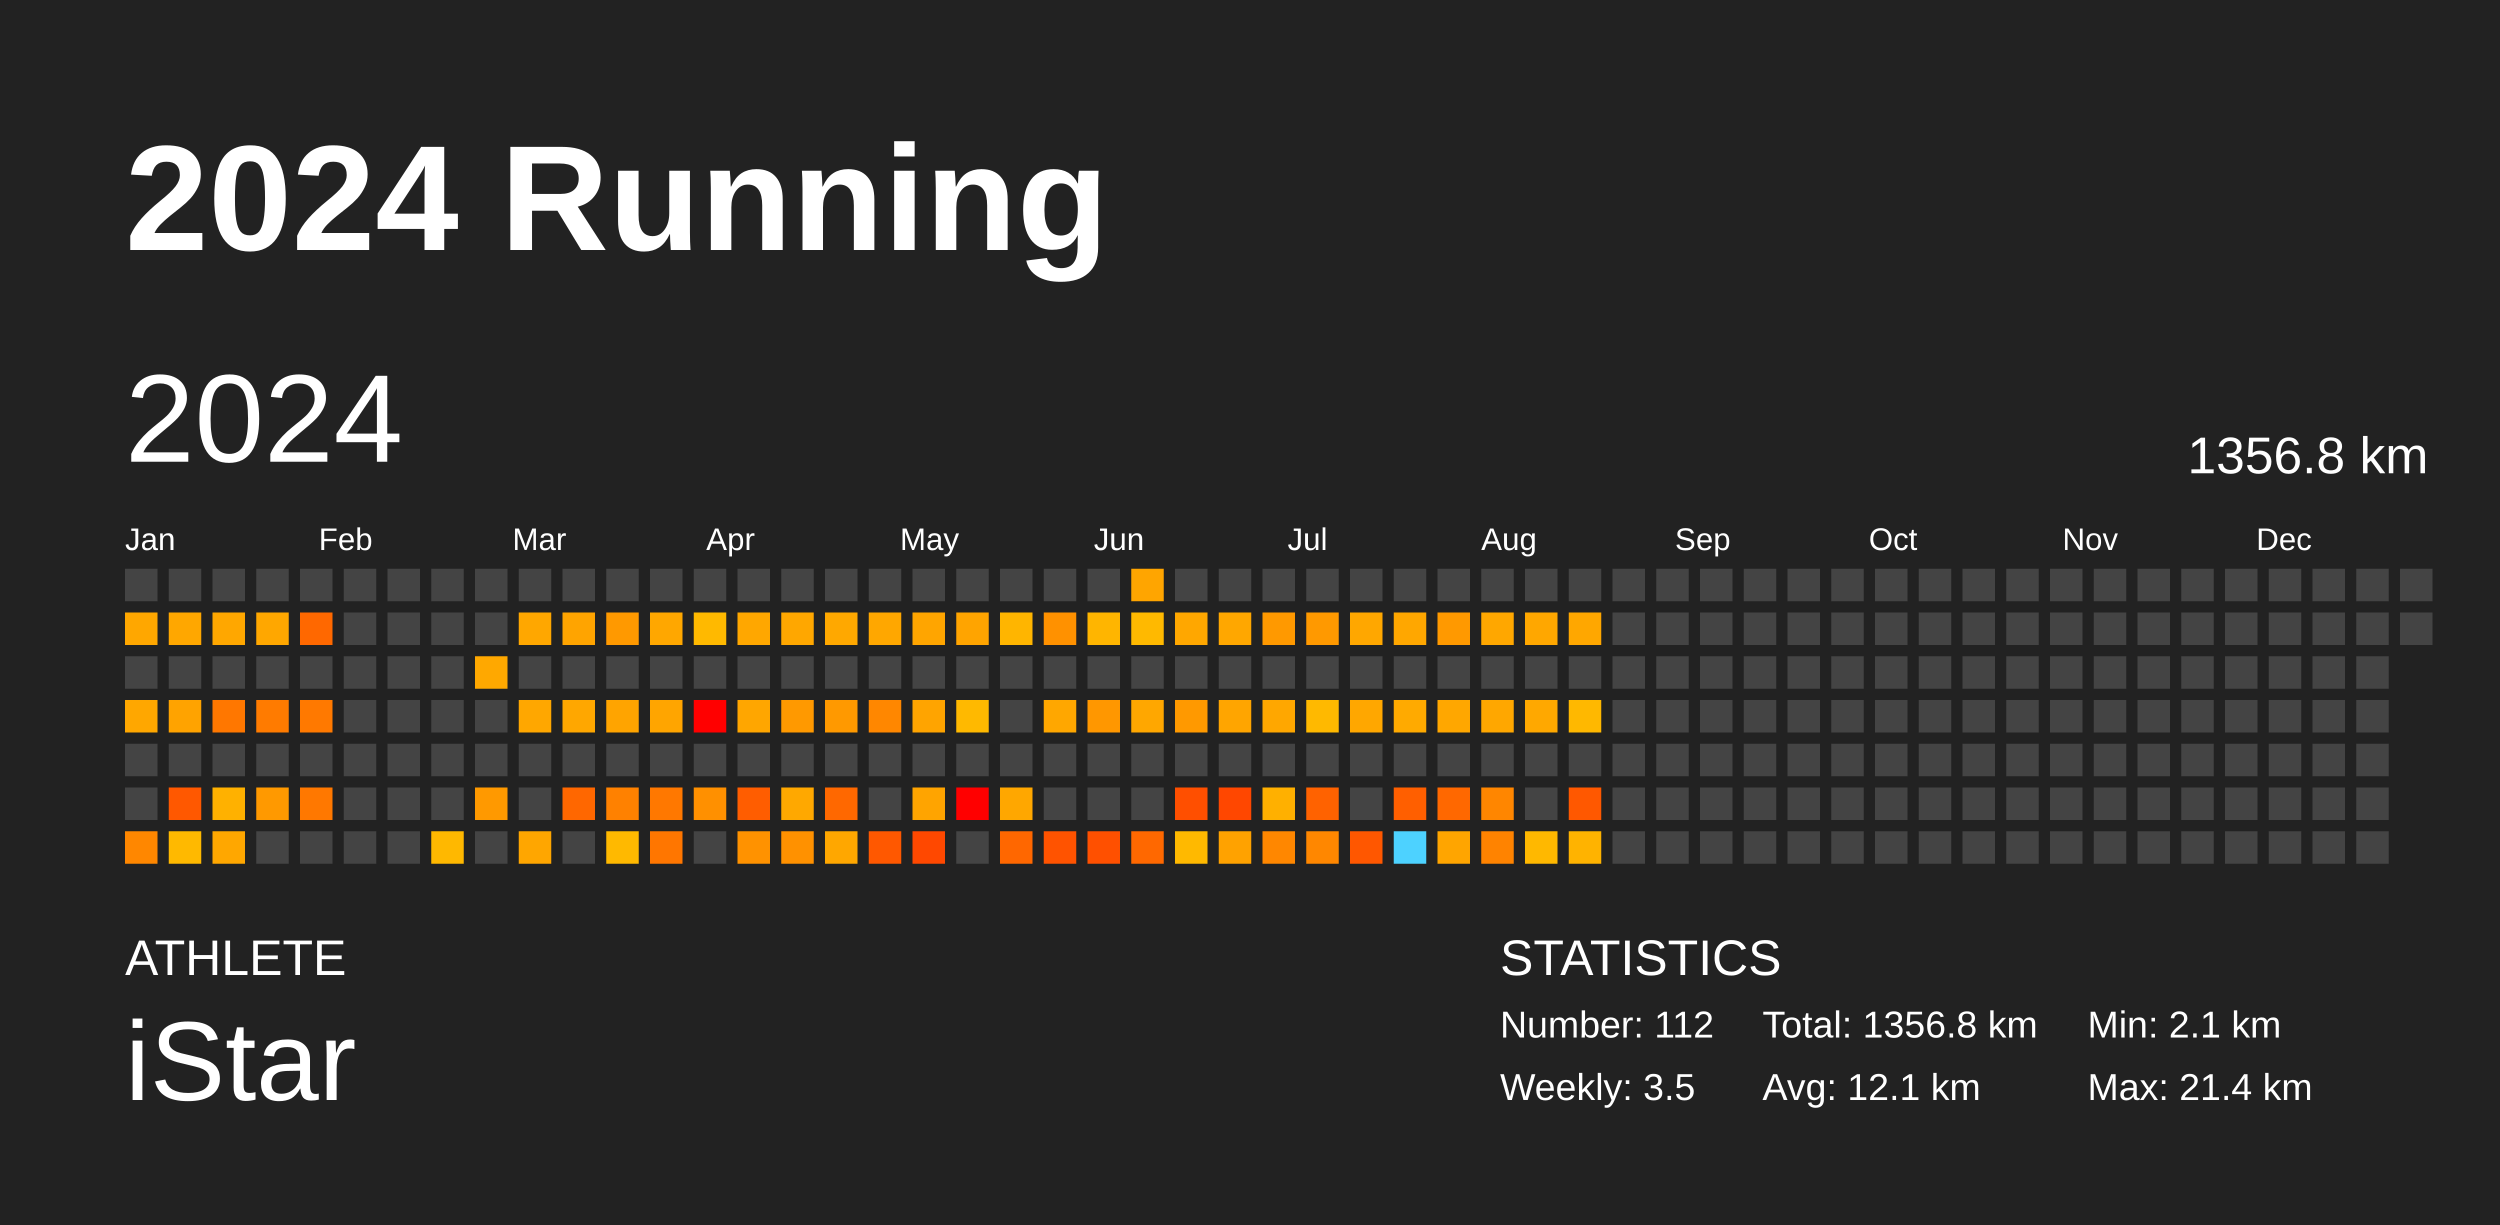
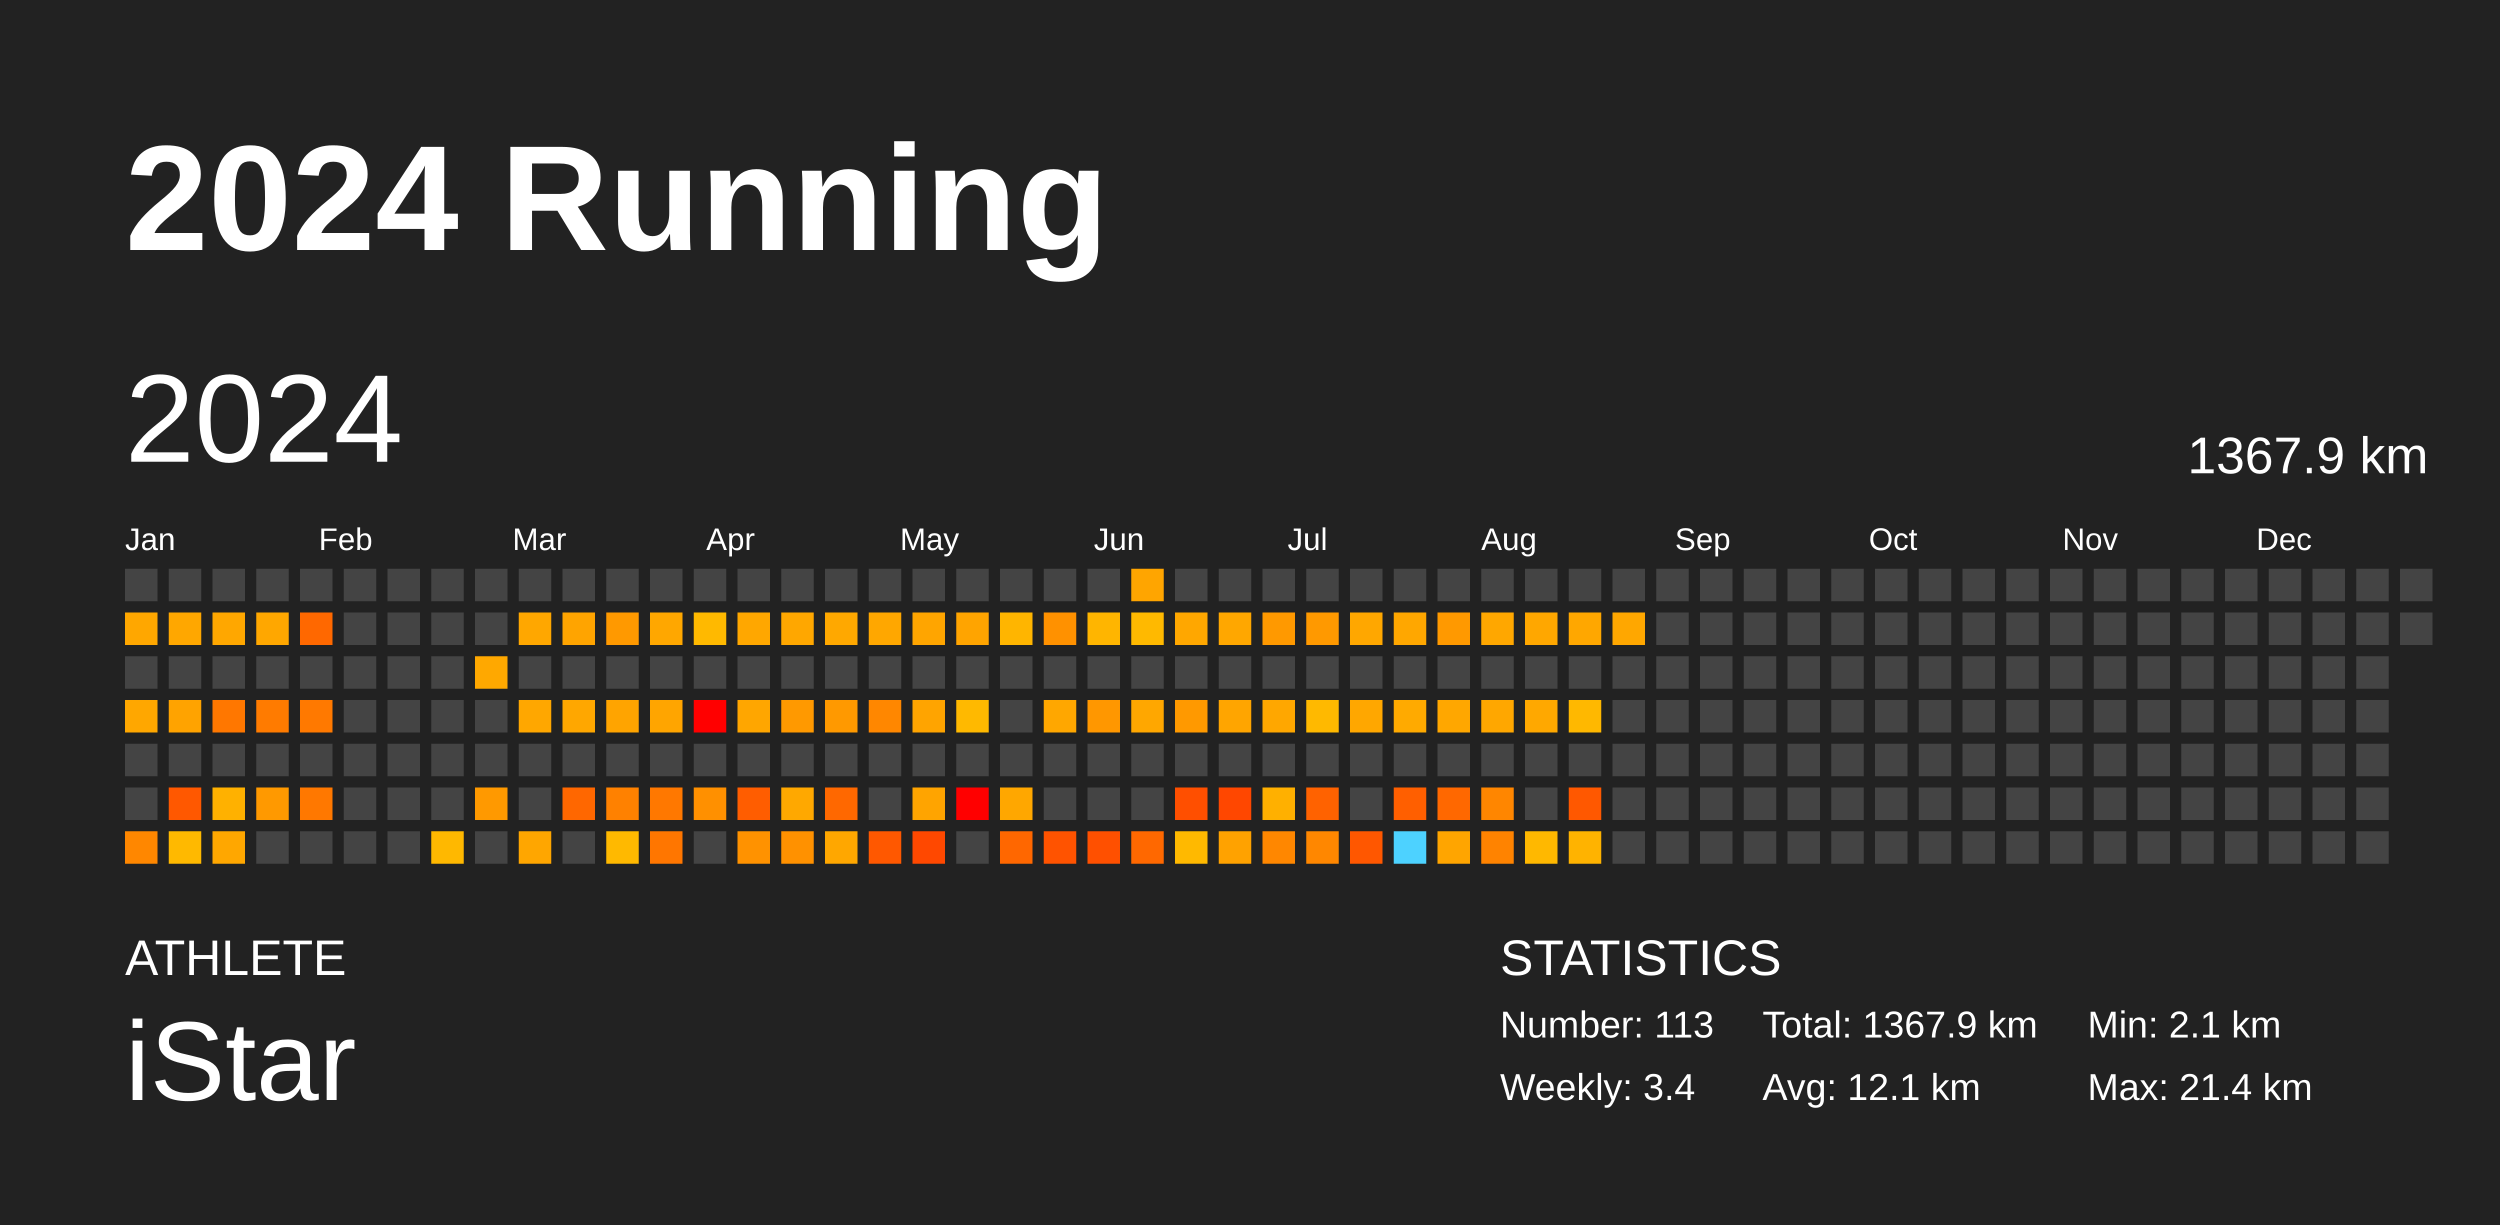
<svg xmlns="http://www.w3.org/2000/svg" baseProfile="full" height="98mm" version="1.1" viewBox="0,0,200,98" width="200mm">
  <defs />
  <rect fill="#222222" height="98" width="200" x="0" y="0" />
  <text fill="#FFFFFF" style="font-size:12px; font-family:Arial; font-weight:bold;" x="10" y="20">2024 Running</text>
  <text fill="#FFFFFF" style="font-size:4px; font-family:Arial" x="10" y="78">ATHLETE</text>
  <text fill="#FFFFFF" style="font-size:9px; font-family:Arial" x="10" y="88">iStar</text>
  <text fill="#FFFFFF" style="font-size:4px; font-family:Arial" x="120" y="78">STATISTICS</text>
-   <text fill="#FFFFFF" style="font-size:3px; font-family:Arial" x="120" y="83">Number: 112</text>
-   <text fill="#FFFFFF" style="font-size:3px; font-family:Arial" x="120" y="88">Weekly: 3.5</text>
-   <text fill="#FFFFFF" style="font-size:3px; font-family:Arial" x="141" y="83">Total: 1356.8 km</text>
+   <text fill="#FFFFFF" style="font-size:3px; font-family:Arial" x="120" y="83">Number: 113</text>
+   <text fill="#FFFFFF" style="font-size:3px; font-family:Arial" x="120" y="88">Weekly: 3.4</text>
+   <text fill="#FFFFFF" style="font-size:3px; font-family:Arial" x="141" y="83">Total: 1367.9 km</text>
  <text fill="#FFFFFF" style="font-size:3px; font-family:Arial" x="141" y="88">Avg: 12.1 km</text>
  <text fill="#FFFFFF" style="font-size:3px; font-family:Arial" x="167" y="83">Min: 2.1 km</text>
  <text fill="#FFFFFF" style="font-size:3px; font-family:Arial" x="167" y="88">Max: 21.4 km</text>
  <text dominant-baseline="hanging" fill="#FFFFFF" style="font-size:10.0px; font-family:Arial;" x="10" y="30">2024</text>
-   <text dominant-baseline="hanging" fill="#FFFFFF" style="font-size:4.125px; font-family:Arial;" x="175" y="35">1356.8 km</text>
+   <text dominant-baseline="hanging" fill="#FFFFFF" style="font-size:4.125px; font-family:Arial;" x="175" y="35">1367.9 km</text>
  <text fill="#FFFFFF" style="font-size:2.5px; font-family:Arial" x="10.0" y="44">Jan</text>
  <text fill="#FFFFFF" style="font-size:2.5px; font-family:Arial" x="25.5" y="44">Feb</text>
  <text fill="#FFFFFF" style="font-size:2.5px; font-family:Arial" x="41.0" y="44">Mar</text>
  <text fill="#FFFFFF" style="font-size:2.5px; font-family:Arial" x="56.5" y="44">Apr</text>
  <text fill="#FFFFFF" style="font-size:2.5px; font-family:Arial" x="72.0" y="44">May</text>
  <text fill="#FFFFFF" style="font-size:2.5px; font-family:Arial" x="87.5" y="44">Jun</text>
  <text fill="#FFFFFF" style="font-size:2.5px; font-family:Arial" x="103.0" y="44">Jul</text>
  <text fill="#FFFFFF" style="font-size:2.5px; font-family:Arial" x="118.5" y="44">Aug</text>
  <text fill="#FFFFFF" style="font-size:2.5px; font-family:Arial" x="134.0" y="44">Sep</text>
  <text fill="#FFFFFF" style="font-size:2.5px; font-family:Arial" x="149.5" y="44">Oct</text>
  <text fill="#FFFFFF" style="font-size:2.5px; font-family:Arial" x="165.0" y="44">Nov</text>
  <text fill="#FFFFFF" style="font-size:2.5px; font-family:Arial" x="180.5" y="44">Dec</text>
  <rect fill="#444444" height="2.6" width="2.6" x="10.0" y="45.5" />
  <rect fill="#ffa700" height="2.6" width="2.6" x="10.0" y="49.0" />
  <rect fill="#444444" height="2.6" width="2.6" x="10.0" y="52.5" />
  <rect fill="#ffa700" height="2.6" width="2.6" x="10.0" y="56.0" />
  <rect fill="#444444" height="2.6" width="2.6" x="10.0" y="59.5" />
  <rect fill="#444444" height="2.6" width="2.6" x="10.0" y="63.0" />
  <rect fill="#ff8700" height="2.6" width="2.6" x="10.0" y="66.5" />
  <rect fill="#444444" height="2.6" width="2.6" x="13.5" y="45.5" />
  <rect fill="#ffa700" height="2.6" width="2.6" x="13.5" y="49.0" />
  <rect fill="#444444" height="2.6" width="2.6" x="13.5" y="52.5" />
  <rect fill="#ffa300" height="2.6" width="2.6" x="13.5" y="56.0" />
  <rect fill="#444444" height="2.6" width="2.6" x="13.5" y="59.5" />
  <rect fill="#ff5800" height="2.6" width="2.6" x="13.5" y="63.0" />
  <rect fill="#ffb900" height="2.6" width="2.6" x="13.5" y="66.5" />
  <rect fill="#444444" height="2.6" width="2.6" x="17.0" y="45.5" />
  <rect fill="#ffa700" height="2.6" width="2.6" x="17.0" y="49.0" />
  <rect fill="#444444" height="2.6" width="2.6" x="17.0" y="52.5" />
  <rect fill="#ff7700" height="2.6" width="2.6" x="17.0" y="56.0" />
  <rect fill="#444444" height="2.6" width="2.6" x="17.0" y="59.5" />
  <rect fill="#ffb100" height="2.6" width="2.6" x="17.0" y="63.0" />
  <rect fill="#ffa700" height="2.6" width="2.6" x="17.0" y="66.5" />
  <rect fill="#444444" height="2.6" width="2.6" x="20.5" y="45.5" />
  <rect fill="#ffa700" height="2.6" width="2.6" x="20.5" y="49.0" />
  <rect fill="#444444" height="2.6" width="2.6" x="20.5" y="52.5" />
  <rect fill="#ff7b00" height="2.6" width="2.6" x="20.5" y="56.0" />
  <rect fill="#444444" height="2.6" width="2.6" x="20.5" y="59.5" />
  <rect fill="#ff9900" height="2.6" width="2.6" x="20.5" y="63.0" />
  <rect fill="#444444" height="2.6" width="2.6" x="20.5" y="66.5" />
  <rect fill="#444444" height="2.6" width="2.6" x="24.0" y="45.5" />
  <rect fill="#ff6800" height="2.6" width="2.6" x="24.0" y="49.0" />
  <rect fill="#444444" height="2.6" width="2.6" x="24.0" y="52.5" />
  <rect fill="#ff7900" height="2.6" width="2.6" x="24.0" y="56.0" />
  <rect fill="#444444" height="2.6" width="2.6" x="24.0" y="59.5" />
  <rect fill="#ff7800" height="2.6" width="2.6" x="24.0" y="63.0" />
  <rect fill="#444444" height="2.6" width="2.6" x="24.0" y="66.5" />
  <rect fill="#444444" height="2.6" width="2.6" x="27.5" y="45.5" />
  <rect fill="#444444" height="2.6" width="2.6" x="27.5" y="49.0" />
  <rect fill="#444444" height="2.6" width="2.6" x="27.5" y="52.5" />
  <rect fill="#444444" height="2.6" width="2.6" x="27.5" y="56.0" />
  <rect fill="#444444" height="2.6" width="2.6" x="27.5" y="59.5" />
  <rect fill="#444444" height="2.6" width="2.6" x="27.5" y="63.0" />
  <rect fill="#444444" height="2.6" width="2.6" x="27.5" y="66.5" />
  <rect fill="#444444" height="2.6" width="2.6" x="31.0" y="45.5" />
  <rect fill="#444444" height="2.6" width="2.6" x="31.0" y="49.0" />
  <rect fill="#444444" height="2.6" width="2.6" x="31.0" y="52.5" />
  <rect fill="#444444" height="2.6" width="2.6" x="31.0" y="56.0" />
  <rect fill="#444444" height="2.6" width="2.6" x="31.0" y="59.5" />
  <rect fill="#444444" height="2.6" width="2.6" x="31.0" y="63.0" />
  <rect fill="#444444" height="2.6" width="2.6" x="31.0" y="66.5" />
  <rect fill="#444444" height="2.6" width="2.6" x="34.5" y="45.5" />
  <rect fill="#444444" height="2.6" width="2.6" x="34.5" y="49.0" />
  <rect fill="#444444" height="2.6" width="2.6" x="34.5" y="52.5" />
  <rect fill="#444444" height="2.6" width="2.6" x="34.5" y="56.0" />
  <rect fill="#444444" height="2.6" width="2.6" x="34.5" y="59.5" />
  <rect fill="#444444" height="2.6" width="2.6" x="34.5" y="63.0" />
  <rect fill="#ffb800" height="2.6" width="2.6" x="34.5" y="66.5" />
  <rect fill="#444444" height="2.6" width="2.6" x="38.0" y="45.5" />
  <rect fill="#444444" height="2.6" width="2.6" x="38.0" y="49.0" />
  <rect fill="#ffa800" height="2.6" width="2.6" x="38.0" y="52.5" />
  <rect fill="#444444" height="2.6" width="2.6" x="38.0" y="56.0" />
  <rect fill="#444444" height="2.6" width="2.6" x="38.0" y="59.5" />
  <rect fill="#ff9900" height="2.6" width="2.6" x="38.0" y="63.0" />
  <rect fill="#444444" height="2.6" width="2.6" x="38.0" y="66.5" />
  <rect fill="#444444" height="2.6" width="2.6" x="41.5" y="45.5" />
  <rect fill="#ffa700" height="2.6" width="2.6" x="41.5" y="49.0" />
  <rect fill="#444444" height="2.6" width="2.6" x="41.5" y="52.5" />
  <rect fill="#ffa700" height="2.6" width="2.6" x="41.5" y="56.0" />
  <rect fill="#444444" height="2.6" width="2.6" x="41.5" y="59.5" />
  <rect fill="#444444" height="2.6" width="2.6" x="41.5" y="63.0" />
  <rect fill="#ffa600" height="2.6" width="2.6" x="41.5" y="66.5" />
  <rect fill="#444444" height="2.6" width="2.6" x="45.0" y="45.5" />
  <rect fill="#ffa400" height="2.6" width="2.6" x="45.0" y="49.0" />
  <rect fill="#444444" height="2.6" width="2.6" x="45.0" y="52.5" />
  <rect fill="#ffa700" height="2.6" width="2.6" x="45.0" y="56.0" />
  <rect fill="#444444" height="2.6" width="2.6" x="45.0" y="59.5" />
  <rect fill="#ff6700" height="2.6" width="2.6" x="45.0" y="63.0" />
  <rect fill="#444444" height="2.6" width="2.6" x="45.0" y="66.5" />
  <rect fill="#444444" height="2.6" width="2.6" x="48.5" y="45.5" />
  <rect fill="#ff9900" height="2.6" width="2.6" x="48.5" y="49.0" />
  <rect fill="#444444" height="2.6" width="2.6" x="48.5" y="52.5" />
  <rect fill="#ffa400" height="2.6" width="2.6" x="48.5" y="56.0" />
  <rect fill="#444444" height="2.6" width="2.6" x="48.5" y="59.5" />
  <rect fill="#ff8100" height="2.6" width="2.6" x="48.5" y="63.0" />
  <rect fill="#ffb900" height="2.6" width="2.6" x="48.5" y="66.5" />
  <rect fill="#444444" height="2.6" width="2.6" x="52.0" y="45.5" />
  <rect fill="#ffa700" height="2.6" width="2.6" x="52.0" y="49.0" />
  <rect fill="#444444" height="2.6" width="2.6" x="52.0" y="52.5" />
  <rect fill="#ffa500" height="2.6" width="2.6" x="52.0" y="56.0" />
  <rect fill="#444444" height="2.6" width="2.6" x="52.0" y="59.5" />
  <rect fill="#ff7800" height="2.6" width="2.6" x="52.0" y="63.0" />
  <rect fill="#ff7600" height="2.6" width="2.6" x="52.0" y="66.5" />
  <rect fill="#444444" height="2.6" width="2.6" x="55.5" y="45.5" />
  <rect fill="#ffb900" height="2.6" width="2.6" x="55.5" y="49.0" />
  <rect fill="#444444" height="2.6" width="2.6" x="55.5" y="52.5" />
  <rect fill="red" height="2.6" width="2.6" x="55.5" y="56.0" />
  <rect fill="#444444" height="2.6" width="2.6" x="55.5" y="59.5" />
  <rect fill="#ff9000" height="2.6" width="2.6" x="55.5" y="63.0" />
  <rect fill="#444444" height="2.6" width="2.6" x="55.5" y="66.5" />
  <rect fill="#444444" height="2.6" width="2.6" x="59.0" y="45.5" />
  <rect fill="#ffa700" height="2.6" width="2.6" x="59.0" y="49.0" />
  <rect fill="#444444" height="2.6" width="2.6" x="59.0" y="52.5" />
  <rect fill="#ffa600" height="2.6" width="2.6" x="59.0" y="56.0" />
  <rect fill="#444444" height="2.6" width="2.6" x="59.0" y="59.5" />
  <rect fill="#ff5d00" height="2.6" width="2.6" x="59.0" y="63.0" />
  <rect fill="#ff9200" height="2.6" width="2.6" x="59.0" y="66.5" />
  <rect fill="#444444" height="2.6" width="2.6" x="62.5" y="45.5" />
  <rect fill="#ffa700" height="2.6" width="2.6" x="62.5" y="49.0" />
  <rect fill="#444444" height="2.6" width="2.6" x="62.5" y="52.5" />
  <rect fill="#ff9900" height="2.6" width="2.6" x="62.5" y="56.0" />
  <rect fill="#444444" height="2.6" width="2.6" x="62.5" y="59.5" />
  <rect fill="#ffa800" height="2.6" width="2.6" x="62.5" y="63.0" />
  <rect fill="#ff9100" height="2.6" width="2.6" x="62.5" y="66.5" />
  <rect fill="#444444" height="2.6" width="2.6" x="66.0" y="45.5" />
  <rect fill="#ffa800" height="2.6" width="2.6" x="66.0" y="49.0" />
  <rect fill="#444444" height="2.6" width="2.6" x="66.0" y="52.5" />
  <rect fill="#ff9900" height="2.6" width="2.6" x="66.0" y="56.0" />
  <rect fill="#444444" height="2.6" width="2.6" x="66.0" y="59.5" />
  <rect fill="#ff6800" height="2.6" width="2.6" x="66.0" y="63.0" />
  <rect fill="#ffa700" height="2.6" width="2.6" x="66.0" y="66.5" />
  <rect fill="#444444" height="2.6" width="2.6" x="69.5" y="45.5" />
  <rect fill="#ffa700" height="2.6" width="2.6" x="69.5" y="49.0" />
  <rect fill="#444444" height="2.6" width="2.6" x="69.5" y="52.5" />
  <rect fill="#ff8700" height="2.6" width="2.6" x="69.5" y="56.0" />
  <rect fill="#444444" height="2.6" width="2.6" x="69.5" y="59.5" />
  <rect fill="#444444" height="2.6" width="2.6" x="69.5" y="63.0" />
  <rect fill="#ff5800" height="2.6" width="2.6" x="69.5" y="66.5" />
  <rect fill="#444444" height="2.6" width="2.6" x="73.0" y="45.5" />
  <rect fill="#ffa500" height="2.6" width="2.6" x="73.0" y="49.0" />
  <rect fill="#444444" height="2.6" width="2.6" x="73.0" y="52.5" />
  <rect fill="#ffa400" height="2.6" width="2.6" x="73.0" y="56.0" />
  <rect fill="#444444" height="2.6" width="2.6" x="73.0" y="59.5" />
  <rect fill="#ffa400" height="2.6" width="2.6" x="73.0" y="63.0" />
  <rect fill="#ff4800" height="2.6" width="2.6" x="73.0" y="66.5" />
  <rect fill="#444444" height="2.6" width="2.6" x="76.5" y="45.5" />
  <rect fill="#ffa400" height="2.6" width="2.6" x="76.5" y="49.0" />
  <rect fill="#444444" height="2.6" width="2.6" x="76.5" y="52.5" />
  <rect fill="#ffb900" height="2.6" width="2.6" x="76.5" y="56.0" />
  <rect fill="#444444" height="2.6" width="2.6" x="76.5" y="59.5" />
  <rect fill="red" height="2.6" width="2.6" x="76.5" y="63.0" />
  <rect fill="#444444" height="2.6" width="2.6" x="76.5" y="66.5" />
  <rect fill="#444444" height="2.6" width="2.6" x="80.0" y="45.5" />
  <rect fill="#ffb500" height="2.6" width="2.6" x="80.0" y="49.0" />
  <rect fill="#444444" height="2.6" width="2.6" x="80.0" y="52.5" />
  <rect fill="#444444" height="2.6" width="2.6" x="80.0" y="56.0" />
  <rect fill="#444444" height="2.6" width="2.6" x="80.0" y="59.5" />
  <rect fill="#ffa700" height="2.6" width="2.6" x="80.0" y="63.0" />
  <rect fill="#ff6700" height="2.6" width="2.6" x="80.0" y="66.5" />
  <rect fill="#444444" height="2.6" width="2.6" x="83.5" y="45.5" />
  <rect fill="#ff9100" height="2.6" width="2.6" x="83.5" y="49.0" />
  <rect fill="#444444" height="2.6" width="2.6" x="83.5" y="52.5" />
  <rect fill="#ffa700" height="2.6" width="2.6" x="83.5" y="56.0" />
  <rect fill="#444444" height="2.6" width="2.6" x="83.5" y="59.5" />
  <rect fill="#444444" height="2.6" width="2.6" x="83.5" y="63.0" />
  <rect fill="#ff5300" height="2.6" width="2.6" x="83.5" y="66.5" />
  <rect fill="#444444" height="2.6" width="2.6" x="87.0" y="45.5" />
  <rect fill="#ffb500" height="2.6" width="2.6" x="87.0" y="49.0" />
  <rect fill="#444444" height="2.6" width="2.6" x="87.0" y="52.5" />
  <rect fill="#ff9700" height="2.6" width="2.6" x="87.0" y="56.0" />
  <rect fill="#444444" height="2.6" width="2.6" x="87.0" y="59.5" />
  <rect fill="#444444" height="2.6" width="2.6" x="87.0" y="63.0" />
  <rect fill="#ff5000" height="2.6" width="2.6" x="87.0" y="66.5" />
  <rect fill="#ffa500" height="2.6" width="2.6" x="90.5" y="45.5" />
  <rect fill="#ffb900" height="2.6" width="2.6" x="90.5" y="49.0" />
  <rect fill="#444444" height="2.6" width="2.6" x="90.5" y="52.5" />
  <rect fill="#ffa700" height="2.6" width="2.6" x="90.5" y="56.0" />
  <rect fill="#444444" height="2.6" width="2.6" x="90.5" y="59.5" />
  <rect fill="#444444" height="2.6" width="2.6" x="90.5" y="63.0" />
  <rect fill="#ff6800" height="2.6" width="2.6" x="90.5" y="66.5" />
  <rect fill="#444444" height="2.6" width="2.6" x="94.0" y="45.5" />
  <rect fill="#ffa700" height="2.6" width="2.6" x="94.0" y="49.0" />
  <rect fill="#444444" height="2.6" width="2.6" x="94.0" y="52.5" />
  <rect fill="#ff9900" height="2.6" width="2.6" x="94.0" y="56.0" />
  <rect fill="#444444" height="2.6" width="2.6" x="94.0" y="59.5" />
  <rect fill="#ff4f00" height="2.6" width="2.6" x="94.0" y="63.0" />
  <rect fill="#ffb900" height="2.6" width="2.6" x="94.0" y="66.5" />
  <rect fill="#444444" height="2.6" width="2.6" x="97.5" y="45.5" />
  <rect fill="#ffa700" height="2.6" width="2.6" x="97.5" y="49.0" />
  <rect fill="#444444" height="2.6" width="2.6" x="97.5" y="52.5" />
  <rect fill="#ffa500" height="2.6" width="2.6" x="97.5" y="56.0" />
  <rect fill="#444444" height="2.6" width="2.6" x="97.5" y="59.5" />
  <rect fill="#ff4700" height="2.6" width="2.6" x="97.5" y="63.0" />
  <rect fill="#ffa200" height="2.6" width="2.6" x="97.5" y="66.5" />
  <rect fill="#444444" height="2.6" width="2.6" x="101.0" y="45.5" />
  <rect fill="#ff9900" height="2.6" width="2.6" x="101.0" y="49.0" />
  <rect fill="#444444" height="2.6" width="2.6" x="101.0" y="52.5" />
  <rect fill="#ffa700" height="2.6" width="2.6" x="101.0" y="56.0" />
  <rect fill="#444444" height="2.6" width="2.6" x="101.0" y="59.5" />
  <rect fill="#ffb000" height="2.6" width="2.6" x="101.0" y="63.0" />
  <rect fill="#ff8700" height="2.6" width="2.6" x="101.0" y="66.5" />
  <rect fill="#444444" height="2.6" width="2.6" x="104.5" y="45.5" />
  <rect fill="#ff9900" height="2.6" width="2.6" x="104.5" y="49.0" />
  <rect fill="#444444" height="2.6" width="2.6" x="104.5" y="52.5" />
  <rect fill="#ffb900" height="2.6" width="2.6" x="104.5" y="56.0" />
  <rect fill="#444444" height="2.6" width="2.6" x="104.5" y="59.5" />
  <rect fill="#ff6200" height="2.6" width="2.6" x="104.5" y="63.0" />
  <rect fill="#ff8700" height="2.6" width="2.6" x="104.5" y="66.5" />
  <rect fill="#444444" height="2.6" width="2.6" x="108.0" y="45.5" />
  <rect fill="#ffa700" height="2.6" width="2.6" x="108.0" y="49.0" />
  <rect fill="#444444" height="2.6" width="2.6" x="108.0" y="52.5" />
  <rect fill="#ffa700" height="2.6" width="2.6" x="108.0" y="56.0" />
  <rect fill="#444444" height="2.6" width="2.6" x="108.0" y="59.5" />
  <rect fill="#444444" height="2.6" width="2.6" x="108.0" y="63.0" />
  <rect fill="#ff5700" height="2.6" width="2.6" x="108.0" y="66.5" />
  <rect fill="#444444" height="2.6" width="2.6" x="111.5" y="45.5" />
  <rect fill="#ffa700" height="2.6" width="2.6" x="111.5" y="49.0" />
  <rect fill="#444444" height="2.6" width="2.6" x="111.5" y="52.5" />
  <rect fill="#ffaa00" height="2.6" width="2.6" x="111.5" y="56.0" />
  <rect fill="#444444" height="2.6" width="2.6" x="111.5" y="59.5" />
  <rect fill="#ff5f00" height="2.6" width="2.6" x="111.5" y="63.0" />
  <rect fill="#4dd2ff" height="2.6" width="2.6" x="111.5" y="66.5" />
  <rect fill="#444444" height="2.6" width="2.6" x="115.0" y="45.5" />
  <rect fill="#ff9900" height="2.6" width="2.6" x="115.0" y="49.0" />
  <rect fill="#444444" height="2.6" width="2.6" x="115.0" y="52.5" />
  <rect fill="#ffa700" height="2.6" width="2.6" x="115.0" y="56.0" />
  <rect fill="#444444" height="2.6" width="2.6" x="115.0" y="59.5" />
  <rect fill="#ff6800" height="2.6" width="2.6" x="115.0" y="63.0" />
  <rect fill="#ffa500" height="2.6" width="2.6" x="115.0" y="66.5" />
  <rect fill="#444444" height="2.6" width="2.6" x="118.5" y="45.5" />
  <rect fill="#ffa700" height="2.6" width="2.6" x="118.5" y="49.0" />
  <rect fill="#444444" height="2.6" width="2.6" x="118.5" y="52.5" />
  <rect fill="#ffa700" height="2.6" width="2.6" x="118.5" y="56.0" />
  <rect fill="#444444" height="2.6" width="2.6" x="118.5" y="59.5" />
  <rect fill="#ff8600" height="2.6" width="2.6" x="118.5" y="63.0" />
  <rect fill="#ff8300" height="2.6" width="2.6" x="118.5" y="66.5" />
  <rect fill="#444444" height="2.6" width="2.6" x="122.0" y="45.5" />
  <rect fill="#ffa700" height="2.6" width="2.6" x="122.0" y="49.0" />
  <rect fill="#444444" height="2.6" width="2.6" x="122.0" y="52.5" />
  <rect fill="#ffa800" height="2.6" width="2.6" x="122.0" y="56.0" />
  <rect fill="#444444" height="2.6" width="2.6" x="122.0" y="59.5" />
  <rect fill="#444444" height="2.6" width="2.6" x="122.0" y="63.0" />
  <rect fill="#ffb800" height="2.6" width="2.6" x="122.0" y="66.5" />
  <rect fill="#444444" height="2.6" width="2.6" x="125.5" y="45.5" />
  <rect fill="#ffa700" height="2.6" width="2.6" x="125.5" y="49.0" />
  <rect fill="#444444" height="2.6" width="2.6" x="125.5" y="52.5" />
  <rect fill="#ffb800" height="2.6" width="2.6" x="125.5" y="56.0" />
  <rect fill="#444444" height="2.6" width="2.6" x="125.5" y="59.5" />
  <rect fill="#ff5800" height="2.6" width="2.6" x="125.5" y="63.0" />
  <rect fill="#ffb300" height="2.6" width="2.6" x="125.5" y="66.5" />
  <rect fill="#444444" height="2.6" width="2.6" x="129.0" y="45.5" />
-   <rect fill="#444444" height="2.6" width="2.6" x="129.0" y="49.0" />
+   <rect fill="#ffa700" height="2.6" width="2.6" x="129.0" y="49.0" />
  <rect fill="#444444" height="2.6" width="2.6" x="129.0" y="52.5" />
  <rect fill="#444444" height="2.6" width="2.6" x="129.0" y="56.0" />
  <rect fill="#444444" height="2.6" width="2.6" x="129.0" y="59.5" />
  <rect fill="#444444" height="2.6" width="2.6" x="129.0" y="63.0" />
  <rect fill="#444444" height="2.6" width="2.6" x="129.0" y="66.5" />
  <rect fill="#444444" height="2.6" width="2.6" x="132.5" y="45.5" />
  <rect fill="#444444" height="2.6" width="2.6" x="132.5" y="49.0" />
  <rect fill="#444444" height="2.6" width="2.6" x="132.5" y="52.5" />
  <rect fill="#444444" height="2.6" width="2.6" x="132.5" y="56.0" />
  <rect fill="#444444" height="2.6" width="2.6" x="132.5" y="59.5" />
  <rect fill="#444444" height="2.6" width="2.6" x="132.5" y="63.0" />
  <rect fill="#444444" height="2.6" width="2.6" x="132.5" y="66.5" />
  <rect fill="#444444" height="2.6" width="2.6" x="136.0" y="45.5" />
  <rect fill="#444444" height="2.6" width="2.6" x="136.0" y="49.0" />
  <rect fill="#444444" height="2.6" width="2.6" x="136.0" y="52.5" />
  <rect fill="#444444" height="2.6" width="2.6" x="136.0" y="56.0" />
  <rect fill="#444444" height="2.6" width="2.6" x="136.0" y="59.5" />
  <rect fill="#444444" height="2.6" width="2.6" x="136.0" y="63.0" />
  <rect fill="#444444" height="2.6" width="2.6" x="136.0" y="66.5" />
  <rect fill="#444444" height="2.6" width="2.6" x="139.5" y="45.5" />
  <rect fill="#444444" height="2.6" width="2.6" x="139.5" y="49.0" />
  <rect fill="#444444" height="2.6" width="2.6" x="139.5" y="52.5" />
  <rect fill="#444444" height="2.6" width="2.6" x="139.5" y="56.0" />
  <rect fill="#444444" height="2.6" width="2.6" x="139.5" y="59.5" />
  <rect fill="#444444" height="2.6" width="2.6" x="139.5" y="63.0" />
  <rect fill="#444444" height="2.6" width="2.6" x="139.5" y="66.5" />
  <rect fill="#444444" height="2.6" width="2.6" x="143.0" y="45.5" />
  <rect fill="#444444" height="2.6" width="2.6" x="143.0" y="49.0" />
  <rect fill="#444444" height="2.6" width="2.6" x="143.0" y="52.5" />
  <rect fill="#444444" height="2.6" width="2.6" x="143.0" y="56.0" />
  <rect fill="#444444" height="2.6" width="2.6" x="143.0" y="59.5" />
  <rect fill="#444444" height="2.6" width="2.6" x="143.0" y="63.0" />
  <rect fill="#444444" height="2.6" width="2.6" x="143.0" y="66.5" />
  <rect fill="#444444" height="2.6" width="2.6" x="146.5" y="45.5" />
  <rect fill="#444444" height="2.6" width="2.6" x="146.5" y="49.0" />
  <rect fill="#444444" height="2.6" width="2.6" x="146.5" y="52.5" />
  <rect fill="#444444" height="2.6" width="2.6" x="146.5" y="56.0" />
  <rect fill="#444444" height="2.6" width="2.6" x="146.5" y="59.5" />
  <rect fill="#444444" height="2.6" width="2.6" x="146.5" y="63.0" />
  <rect fill="#444444" height="2.6" width="2.6" x="146.5" y="66.5" />
  <rect fill="#444444" height="2.6" width="2.6" x="150.0" y="45.5" />
  <rect fill="#444444" height="2.6" width="2.6" x="150.0" y="49.0" />
  <rect fill="#444444" height="2.6" width="2.6" x="150.0" y="52.5" />
  <rect fill="#444444" height="2.6" width="2.6" x="150.0" y="56.0" />
  <rect fill="#444444" height="2.6" width="2.6" x="150.0" y="59.5" />
  <rect fill="#444444" height="2.6" width="2.6" x="150.0" y="63.0" />
  <rect fill="#444444" height="2.6" width="2.6" x="150.0" y="66.5" />
  <rect fill="#444444" height="2.6" width="2.6" x="153.5" y="45.5" />
  <rect fill="#444444" height="2.6" width="2.6" x="153.5" y="49.0" />
  <rect fill="#444444" height="2.6" width="2.6" x="153.5" y="52.5" />
  <rect fill="#444444" height="2.6" width="2.6" x="153.5" y="56.0" />
  <rect fill="#444444" height="2.6" width="2.6" x="153.5" y="59.5" />
  <rect fill="#444444" height="2.6" width="2.6" x="153.5" y="63.0" />
  <rect fill="#444444" height="2.6" width="2.6" x="153.5" y="66.5" />
  <rect fill="#444444" height="2.6" width="2.6" x="157.0" y="45.5" />
  <rect fill="#444444" height="2.6" width="2.6" x="157.0" y="49.0" />
  <rect fill="#444444" height="2.6" width="2.6" x="157.0" y="52.5" />
  <rect fill="#444444" height="2.6" width="2.6" x="157.0" y="56.0" />
  <rect fill="#444444" height="2.6" width="2.6" x="157.0" y="59.5" />
  <rect fill="#444444" height="2.6" width="2.6" x="157.0" y="63.0" />
  <rect fill="#444444" height="2.6" width="2.6" x="157.0" y="66.5" />
  <rect fill="#444444" height="2.6" width="2.6" x="160.5" y="45.5" />
  <rect fill="#444444" height="2.6" width="2.6" x="160.5" y="49.0" />
  <rect fill="#444444" height="2.6" width="2.6" x="160.5" y="52.5" />
  <rect fill="#444444" height="2.6" width="2.6" x="160.5" y="56.0" />
  <rect fill="#444444" height="2.6" width="2.6" x="160.5" y="59.5" />
  <rect fill="#444444" height="2.6" width="2.6" x="160.5" y="63.0" />
  <rect fill="#444444" height="2.6" width="2.6" x="160.5" y="66.5" />
  <rect fill="#444444" height="2.6" width="2.6" x="164.0" y="45.5" />
  <rect fill="#444444" height="2.6" width="2.6" x="164.0" y="49.0" />
  <rect fill="#444444" height="2.6" width="2.6" x="164.0" y="52.5" />
  <rect fill="#444444" height="2.6" width="2.6" x="164.0" y="56.0" />
  <rect fill="#444444" height="2.6" width="2.6" x="164.0" y="59.5" />
  <rect fill="#444444" height="2.6" width="2.6" x="164.0" y="63.0" />
  <rect fill="#444444" height="2.6" width="2.6" x="164.0" y="66.5" />
  <rect fill="#444444" height="2.6" width="2.6" x="167.5" y="45.5" />
  <rect fill="#444444" height="2.6" width="2.6" x="167.5" y="49.0" />
  <rect fill="#444444" height="2.6" width="2.6" x="167.5" y="52.5" />
  <rect fill="#444444" height="2.6" width="2.6" x="167.5" y="56.0" />
  <rect fill="#444444" height="2.6" width="2.6" x="167.5" y="59.5" />
  <rect fill="#444444" height="2.6" width="2.6" x="167.5" y="63.0" />
  <rect fill="#444444" height="2.6" width="2.6" x="167.5" y="66.5" />
  <rect fill="#444444" height="2.6" width="2.6" x="171.0" y="45.5" />
  <rect fill="#444444" height="2.6" width="2.6" x="171.0" y="49.0" />
  <rect fill="#444444" height="2.6" width="2.6" x="171.0" y="52.5" />
  <rect fill="#444444" height="2.6" width="2.6" x="171.0" y="56.0" />
  <rect fill="#444444" height="2.6" width="2.6" x="171.0" y="59.5" />
  <rect fill="#444444" height="2.6" width="2.6" x="171.0" y="63.0" />
  <rect fill="#444444" height="2.6" width="2.6" x="171.0" y="66.5" />
  <rect fill="#444444" height="2.6" width="2.6" x="174.5" y="45.5" />
  <rect fill="#444444" height="2.6" width="2.6" x="174.5" y="49.0" />
  <rect fill="#444444" height="2.6" width="2.6" x="174.5" y="52.5" />
  <rect fill="#444444" height="2.6" width="2.6" x="174.5" y="56.0" />
  <rect fill="#444444" height="2.6" width="2.6" x="174.5" y="59.5" />
  <rect fill="#444444" height="2.6" width="2.6" x="174.5" y="63.0" />
  <rect fill="#444444" height="2.6" width="2.6" x="174.5" y="66.5" />
  <rect fill="#444444" height="2.6" width="2.6" x="178.0" y="45.5" />
  <rect fill="#444444" height="2.6" width="2.6" x="178.0" y="49.0" />
  <rect fill="#444444" height="2.6" width="2.6" x="178.0" y="52.5" />
  <rect fill="#444444" height="2.6" width="2.6" x="178.0" y="56.0" />
  <rect fill="#444444" height="2.6" width="2.6" x="178.0" y="59.5" />
  <rect fill="#444444" height="2.6" width="2.6" x="178.0" y="63.0" />
  <rect fill="#444444" height="2.6" width="2.6" x="178.0" y="66.5" />
  <rect fill="#444444" height="2.6" width="2.6" x="181.5" y="45.5" />
  <rect fill="#444444" height="2.6" width="2.6" x="181.5" y="49.0" />
  <rect fill="#444444" height="2.6" width="2.6" x="181.5" y="52.5" />
  <rect fill="#444444" height="2.6" width="2.6" x="181.5" y="56.0" />
  <rect fill="#444444" height="2.6" width="2.6" x="181.5" y="59.5" />
  <rect fill="#444444" height="2.6" width="2.6" x="181.5" y="63.0" />
  <rect fill="#444444" height="2.6" width="2.6" x="181.5" y="66.5" />
  <rect fill="#444444" height="2.6" width="2.6" x="185.0" y="45.5" />
  <rect fill="#444444" height="2.6" width="2.6" x="185.0" y="49.0" />
  <rect fill="#444444" height="2.6" width="2.6" x="185.0" y="52.5" />
  <rect fill="#444444" height="2.6" width="2.6" x="185.0" y="56.0" />
  <rect fill="#444444" height="2.6" width="2.6" x="185.0" y="59.5" />
  <rect fill="#444444" height="2.6" width="2.6" x="185.0" y="63.0" />
  <rect fill="#444444" height="2.6" width="2.6" x="185.0" y="66.5" />
  <rect fill="#444444" height="2.6" width="2.6" x="188.5" y="45.5" />
  <rect fill="#444444" height="2.6" width="2.6" x="188.5" y="49.0" />
  <rect fill="#444444" height="2.6" width="2.6" x="188.5" y="52.5" />
  <rect fill="#444444" height="2.6" width="2.6" x="188.5" y="56.0" />
  <rect fill="#444444" height="2.6" width="2.6" x="188.5" y="59.5" />
  <rect fill="#444444" height="2.6" width="2.6" x="188.5" y="63.0" />
  <rect fill="#444444" height="2.6" width="2.6" x="188.5" y="66.5" />
  <rect fill="#444444" height="2.6" width="2.6" x="192.0" y="45.5" />
  <rect fill="#444444" height="2.6" width="2.6" x="192.0" y="49.0" />
</svg>
